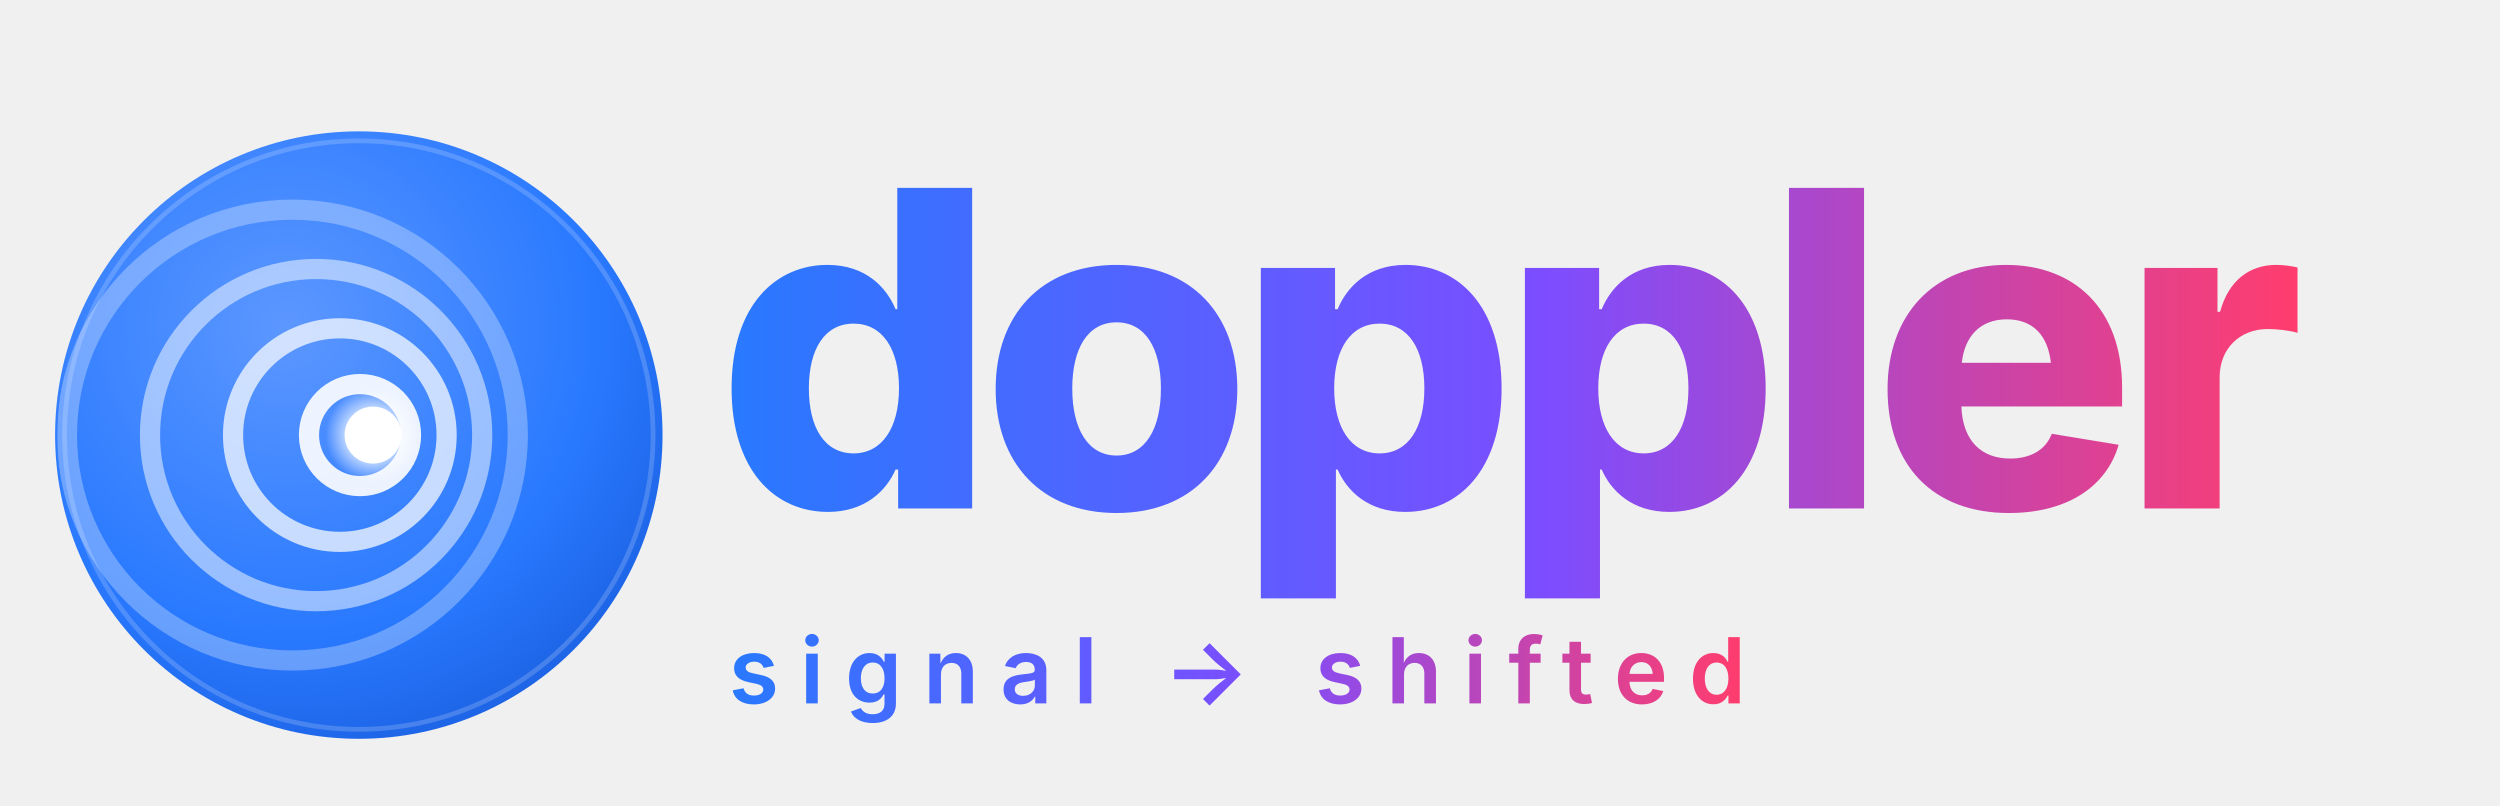
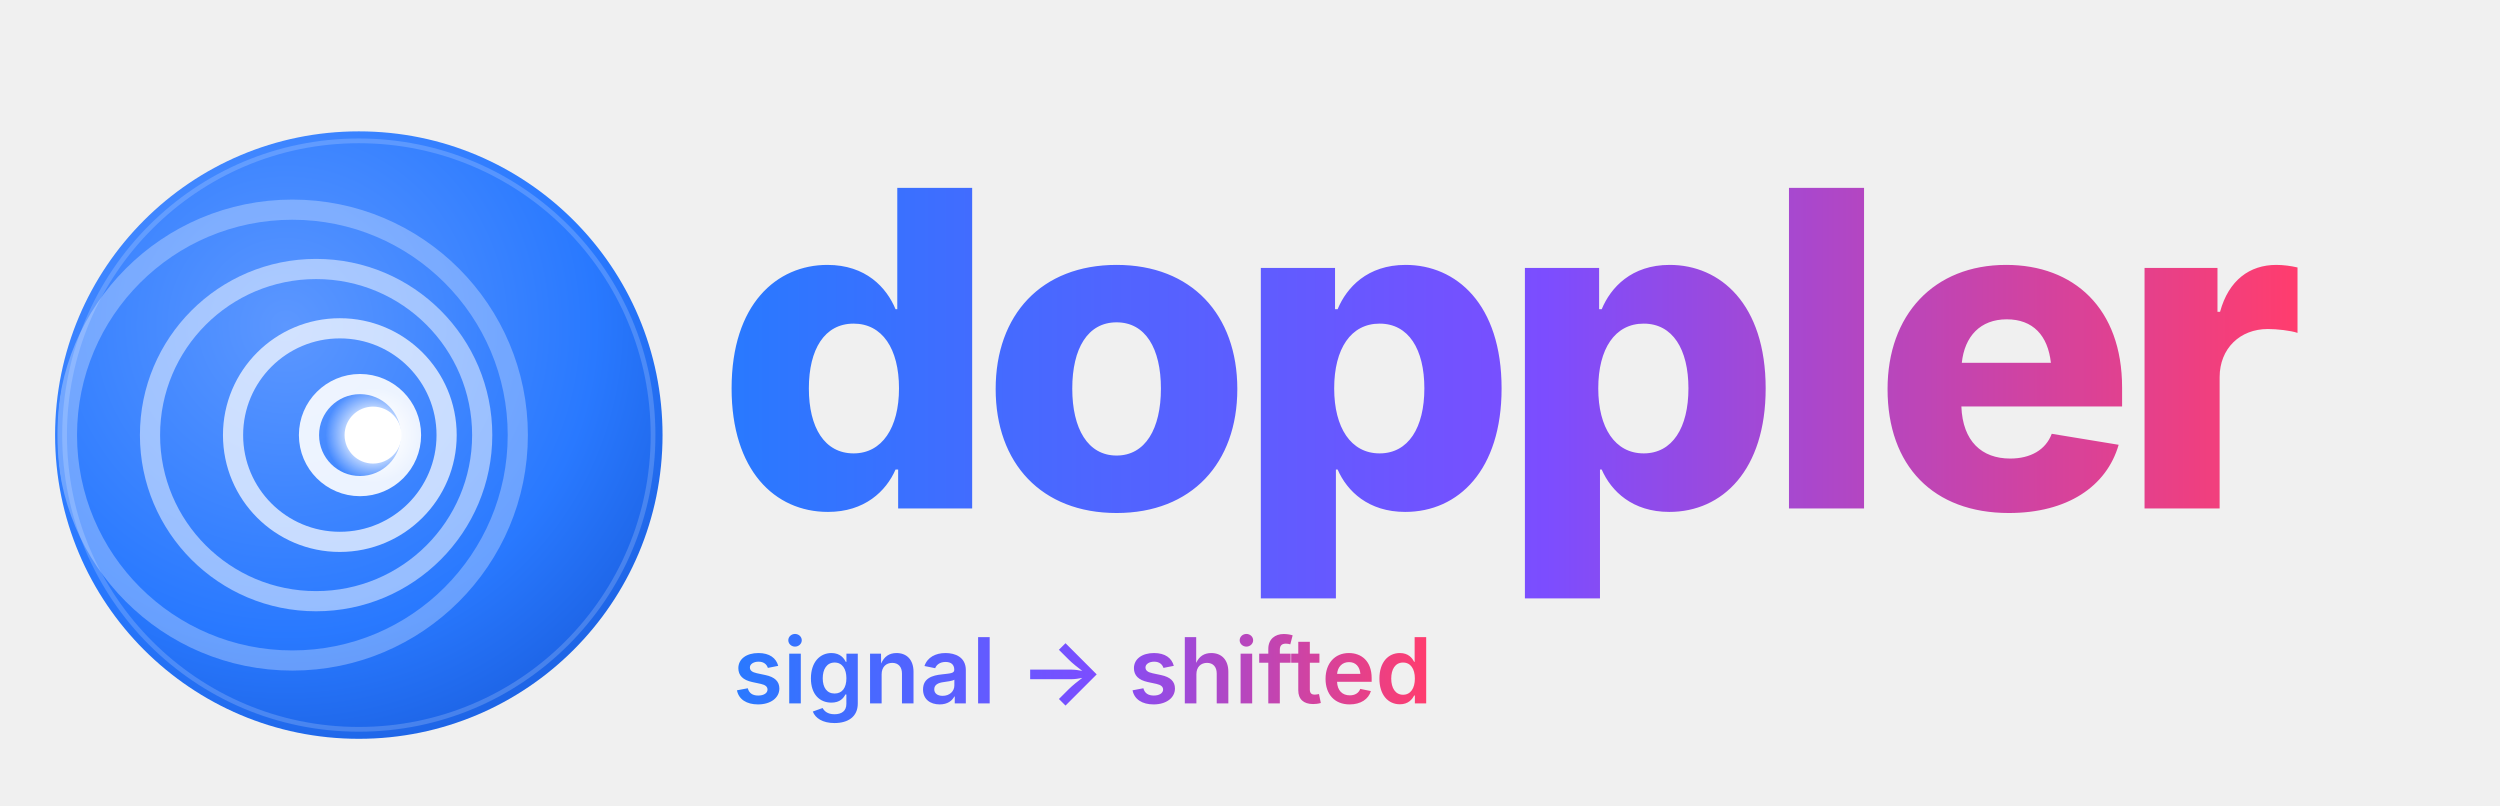
<svg xmlns="http://www.w3.org/2000/svg" viewBox="0 0 1180 380" font-family="Inter, 'Helvetica Neue', Arial, sans-serif">
  <defs>
    <linearGradient id="shift" x1="0" y1="0" x2="1" y2="0">
      <stop offset="0" stop-color="#2979FF" />
      <stop offset="0.52" stop-color="#7C4DFF" />
      <stop offset="1" stop-color="#FF3D6E" />
    </linearGradient>
    <radialGradient id="disc" cx="0.38" cy="0.32" r="0.85">
      <stop offset="0" stop-color="#5C97FF" />
      <stop offset="0.6" stop-color="#2979FF" />
      <stop offset="1" stop-color="#1657D6" />
    </radialGradient>
    <clipPath id="badge">
      <circle cx="256" cy="256" r="254" />
    </clipPath>
    <radialGradient id="spark" cx="0.5" cy="0.5" r="0.5">
      <stop offset="0" stop-color="#ffffff" />
      <stop offset="0.6" stop-color="#ffffff" />
      <stop offset="1" stop-color="#ffffff" stop-opacity="0" />
    </radialGradient>
  </defs>
  <g transform="translate(26,62) scale(0.56)">
    <circle cx="256" cy="256" r="256" fill="url(#disc)" />
    <circle cx="256" cy="256" r="248" fill="none" stroke="#ffffff" stroke-width="4" opacity="0.18" />
    <g clip-path="url(#badge)">
      <circle cx="200" cy="256" r="190" fill="none" stroke="#fff" stroke-width="17" opacity="0.30" />
      <circle cx="220" cy="256" r="140" fill="none" stroke="#fff" stroke-width="17" opacity="0.50" />
      <circle cx="240" cy="256" r="90" fill="none" stroke="#fff" stroke-width="17" opacity="0.72" />
      <circle cx="257" cy="256" r="43" fill="none" stroke="#fff" stroke-width="17" opacity="0.9" />
    </g>
    <circle cx="268" cy="256" r="40" fill="url(#spark)" opacity="0.6" />
    <circle cx="268" cy="256" r="24" fill="#fff" />
  </g>
  <text x="338" y="240" font-size="208" font-weight="800" letter-spacing="-8" fill="url(#shift)">doppler</text>
-   <text x="344" y="332" font-size="43" font-weight="600" letter-spacing="10" fill="url(#shift)">signal → shifted</text>
+   <text x="346" y="332" font-size="43" font-weight="600" textLength="704" lengthAdjust="spacing" fill="url(#shift)">signal → shifted</text>
</svg>
